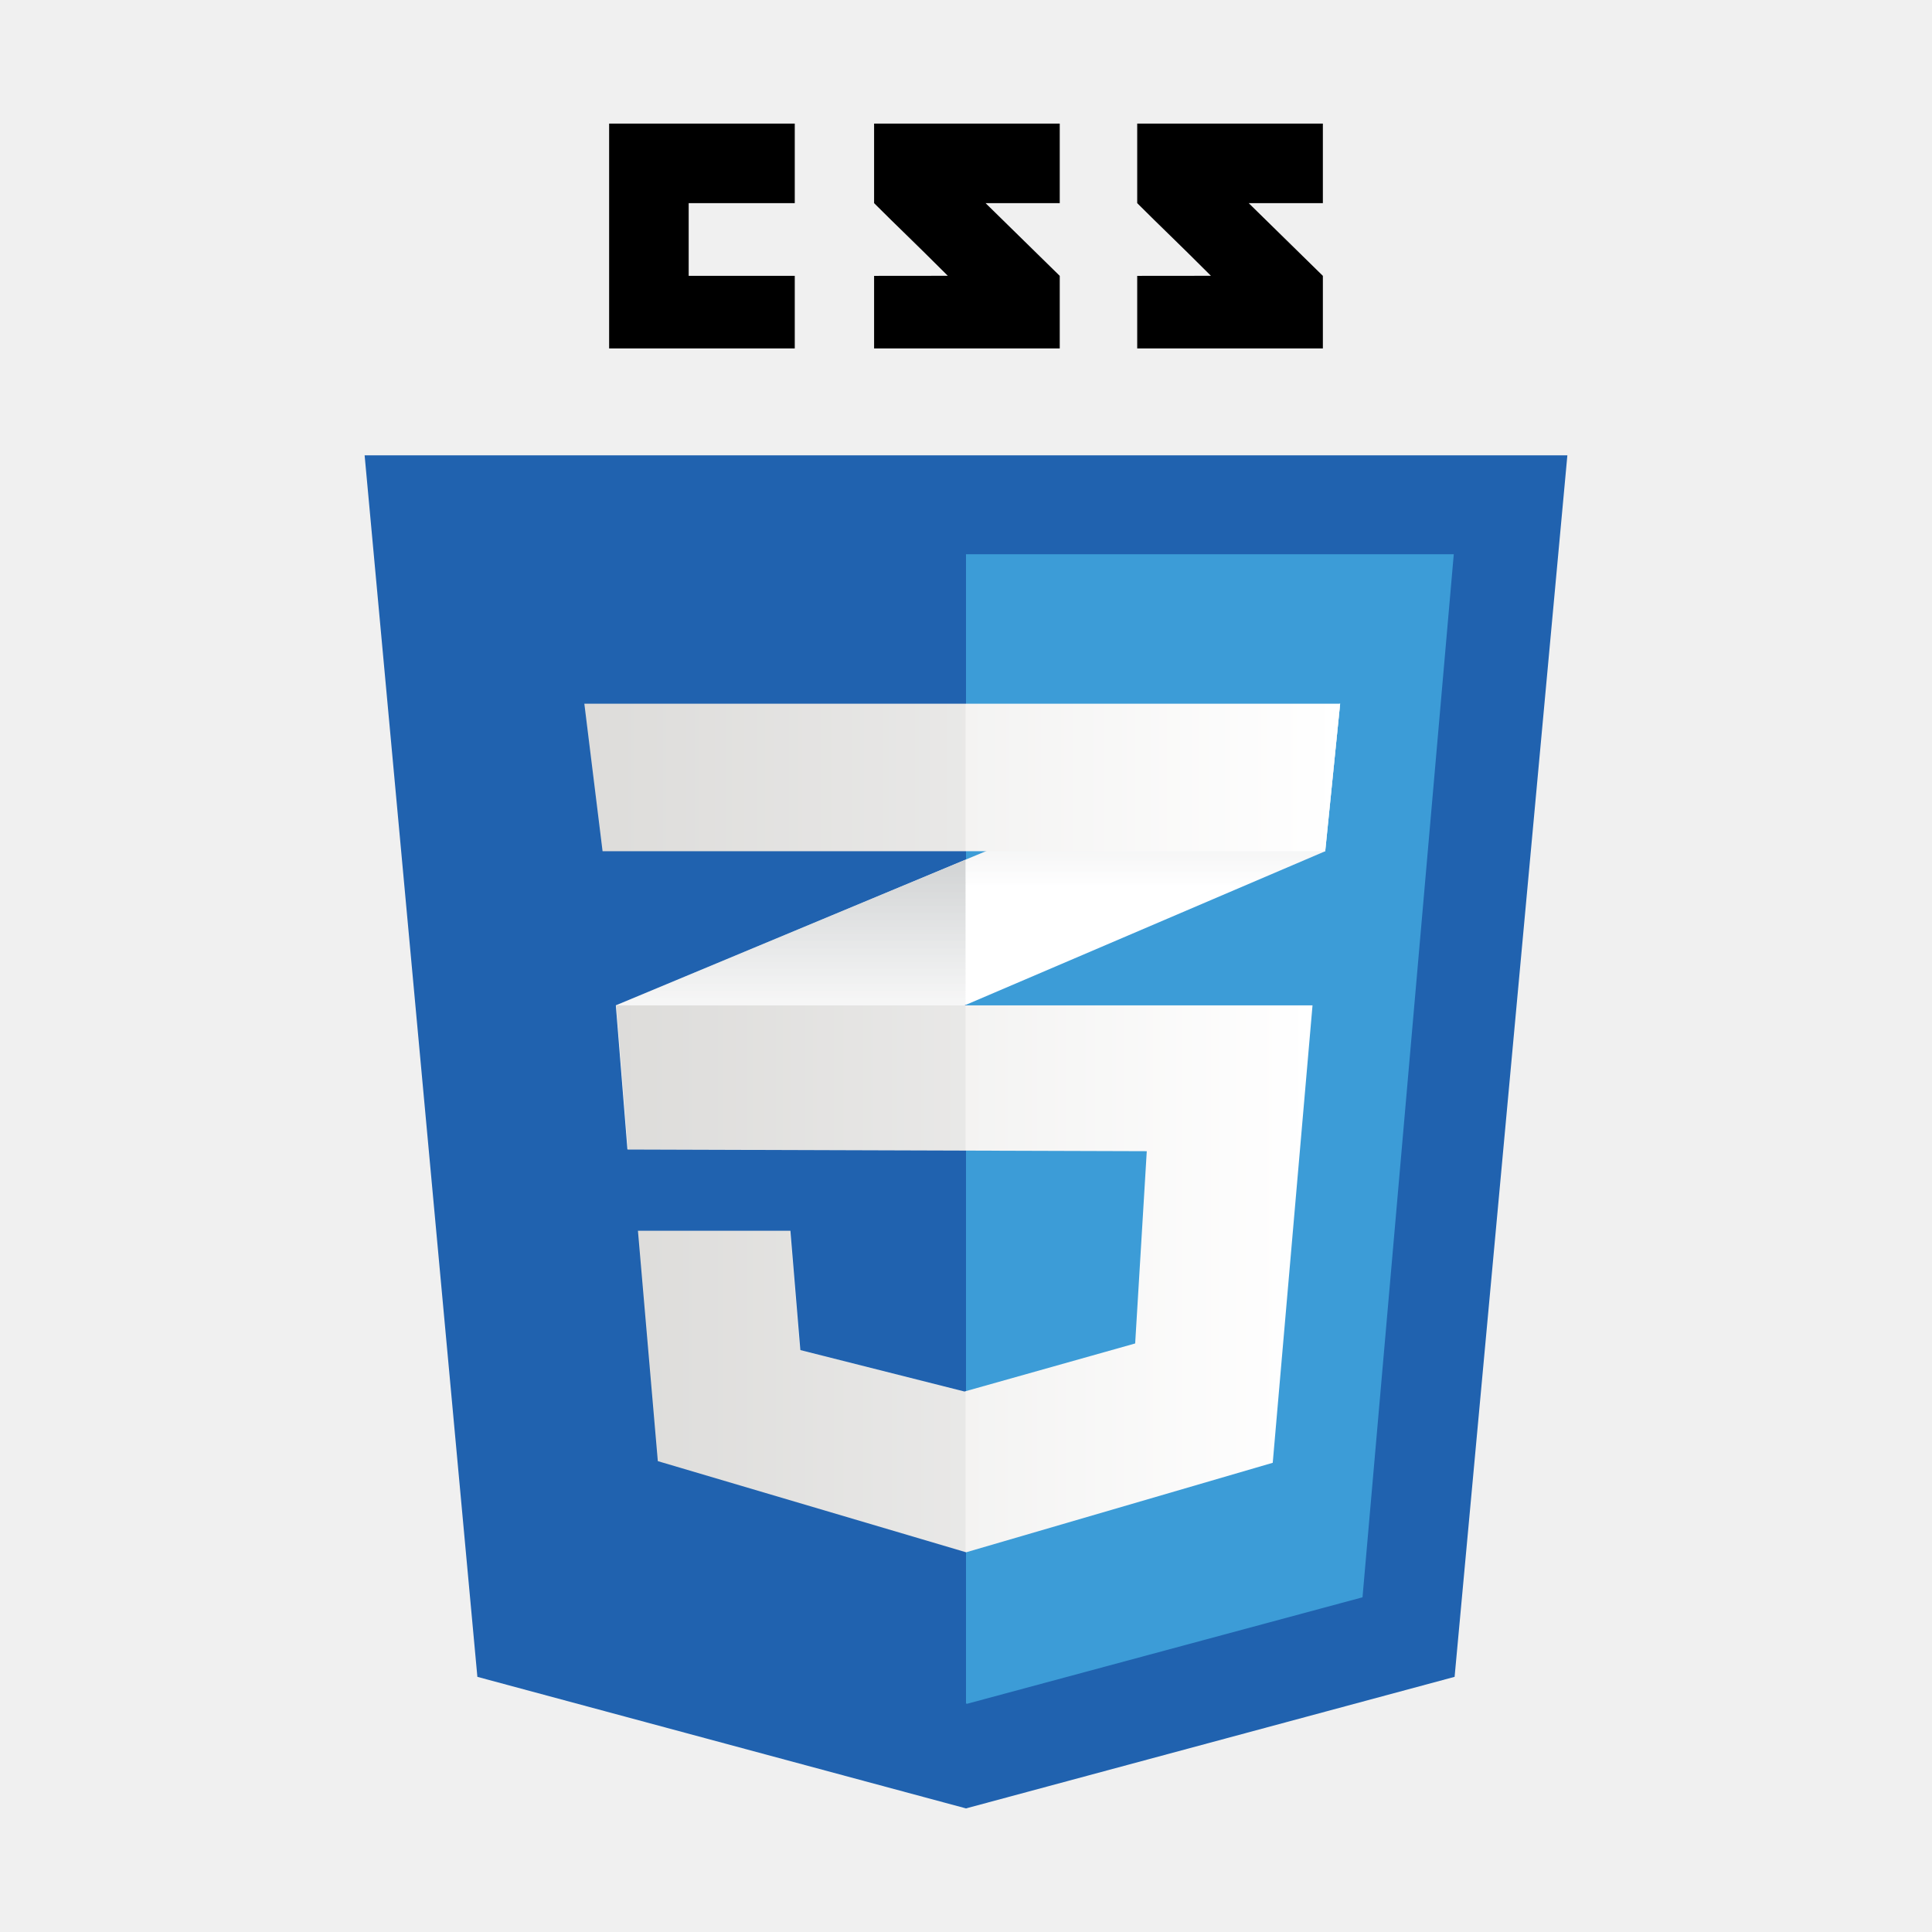
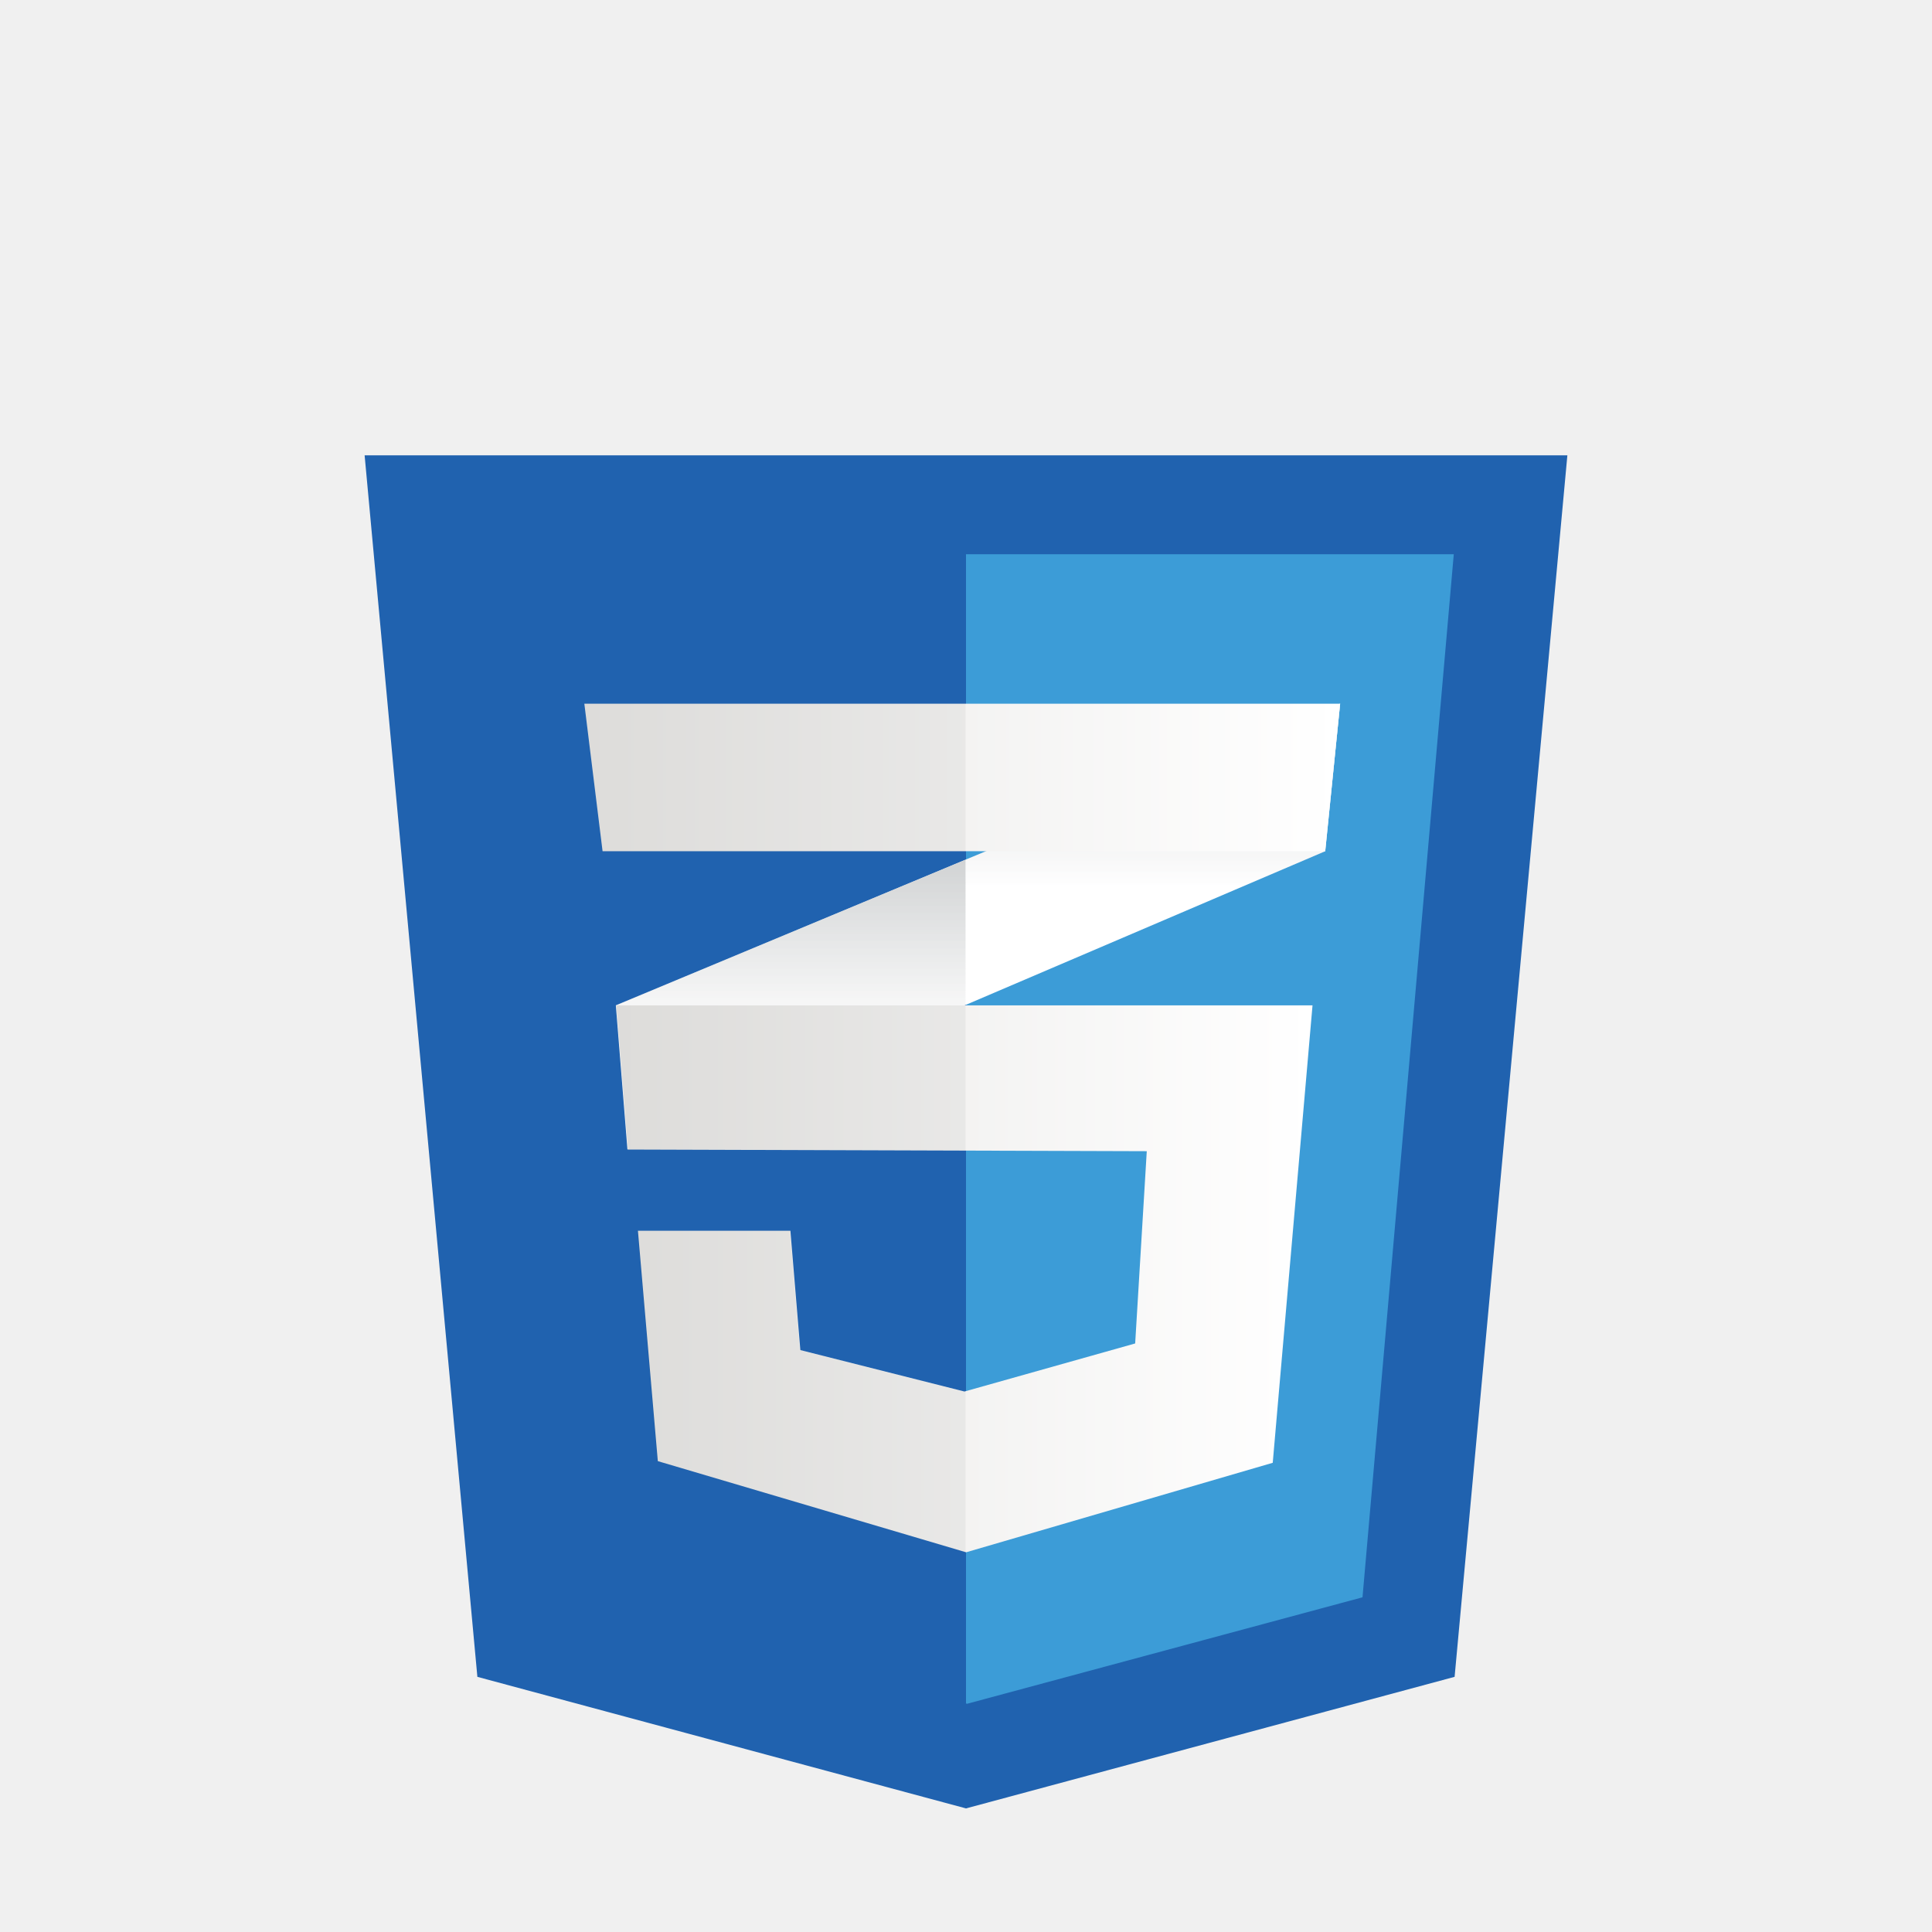
<svg xmlns="http://www.w3.org/2000/svg" width="2500" height="2500" viewBox="0 0 538.584 538.583">
  <path d="M0 0h538.584v538.583H0V0z" fill="none" />
  <path d="M405.5 467.454L269.29 504.13l-136.212-36.676-31.432-340.525h335.29L405.5 467.454z" fill="#2062af" />
  <path d="M269.289 154.511v320.367l.308.084 110.229-29.682 25.443-290.769h-135.98z" fill="#3c9cd7" />
-   <path d="M191.985 76.899V56.631h29.571V34.453h-51.749v62.684h51.749V76.899h-29.571zm82.766-20.268h20.674V34.453h-51.754v22.178c6.924 6.924 10.535 10.238 20.549 20.252-5.854 0-20.549.021-20.549.02v20.234h51.754V76.899l-20.674-20.268zm73.352 0h20.673V34.453H317.02v22.178c6.924 6.924 10.537 10.238 20.551 20.252-5.852 0-20.551.021-20.551.02v20.234h51.757V76.899l-20.674-20.268z" />
  <path d="M269.168 239.656l-97.49 40.602 3.233 40.199 94.257-40.301 100.265-42.868 4.157-41.122-104.422 43.49z" fill="#fff" />
  <linearGradient id="a" gradientUnits="userSpaceOnUse" x1="-825.508" y1="1338.301" x2="-825.508" y2="1419.102" gradientTransform="matrix(1 0 0 -1 1045.93 1658.759)">
    <stop offset=".387" stop-color="#d1d3d4" stop-opacity="0" />
    <stop offset="1" stop-color="#d1d3d4" />
  </linearGradient>
  <path d="M171.677 280.258l3.233 40.199 94.257-40.301v-40.5l-97.49 40.602z" fill="url(#a)" />
  <linearGradient id="b" gradientUnits="userSpaceOnUse" x1="-724.552" y1="1378.602" x2="-724.552" y2="1462.591" gradientTransform="matrix(1 0 0 -1 1045.93 1658.759)">
    <stop offset=".387" stop-color="#d1d3d4" stop-opacity="0" />
    <stop offset="1" stop-color="#d1d3d4" />
  </linearGradient>
  <path d="M373.59 196.167l-104.422 43.489v40.5l100.265-42.868 4.157-41.121z" fill="url(#b)" />
  <linearGradient id="c" gradientUnits="userSpaceOnUse" x1="-874.103" y1="1302.263" x2="-680.039" y2="1302.263" gradientTransform="matrix(1 0 0 -1 1045.93 1658.759)">
    <stop offset="0" stop-color="#e8e7e5" />
    <stop offset="1" stop-color="#fff" />
  </linearGradient>
  <path d="M171.827 280.258l3.234 40.199 144.625.461-3.235 53.598-47.59 13.398-45.748-11.551-2.772-33.268h-42.508l5.545 64.225 85.945 25.412 85.479-24.951 11.09-127.523H171.827z" fill="url(#c)" />
  <path d="M269.168 280.258h-97.49l3.233 40.199 94.257.301v-40.5zm0 107.528l-.462.129-45.742-11.551-2.772-33.268h-42.507l5.544 64.225 85.939 25.412v-44.947z" opacity=".05" />
  <linearGradient id="d" gradientUnits="userSpaceOnUse" x1="-883.032" y1="1442.031" x2="-672.341" y2="1442.031" gradientTransform="matrix(1 0 0 -1 1045.93 1658.759)">
    <stop offset="0" stop-color="#e8e7e5" />
    <stop offset="1" stop-color="#fff" />
  </linearGradient>
  <path d="M162.898 196.167H373.59l-4.157 41.122H167.98l-5.082-41.122z" fill="url(#d)" />
  <path d="M269.168 196.167h-106.27l5.082 41.122h101.188v-41.122z" opacity=".05" />
</svg>
